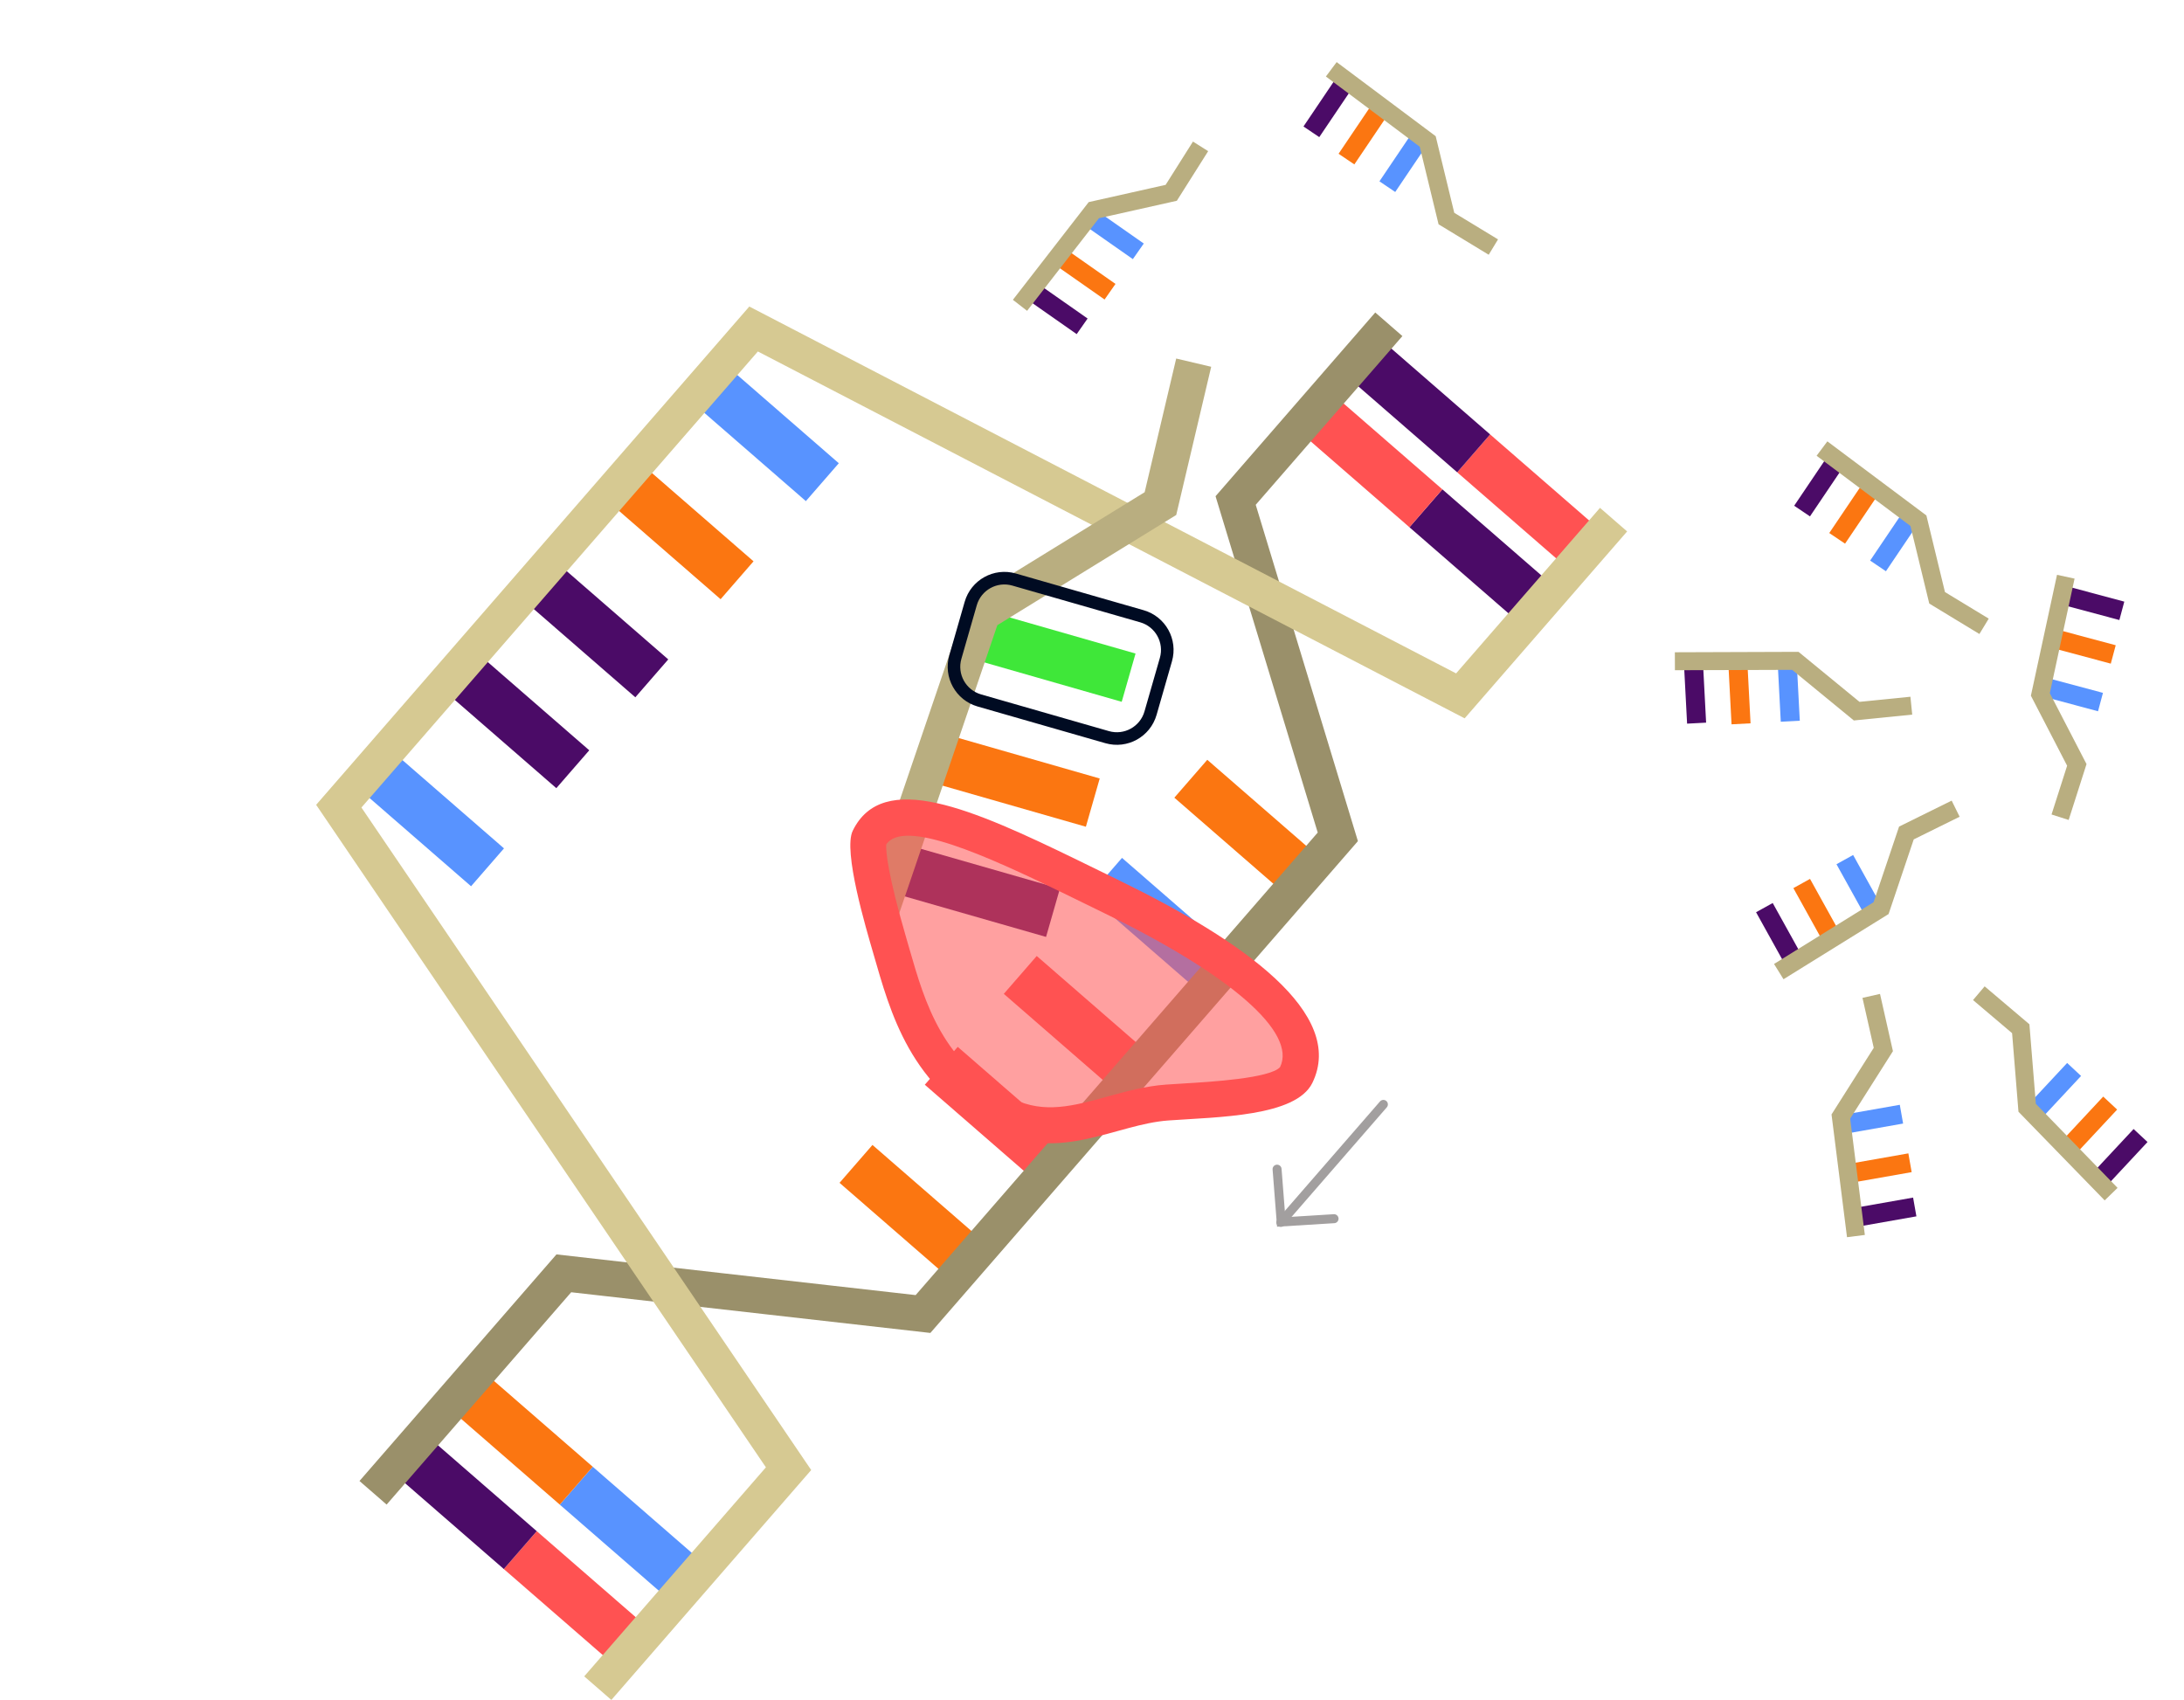
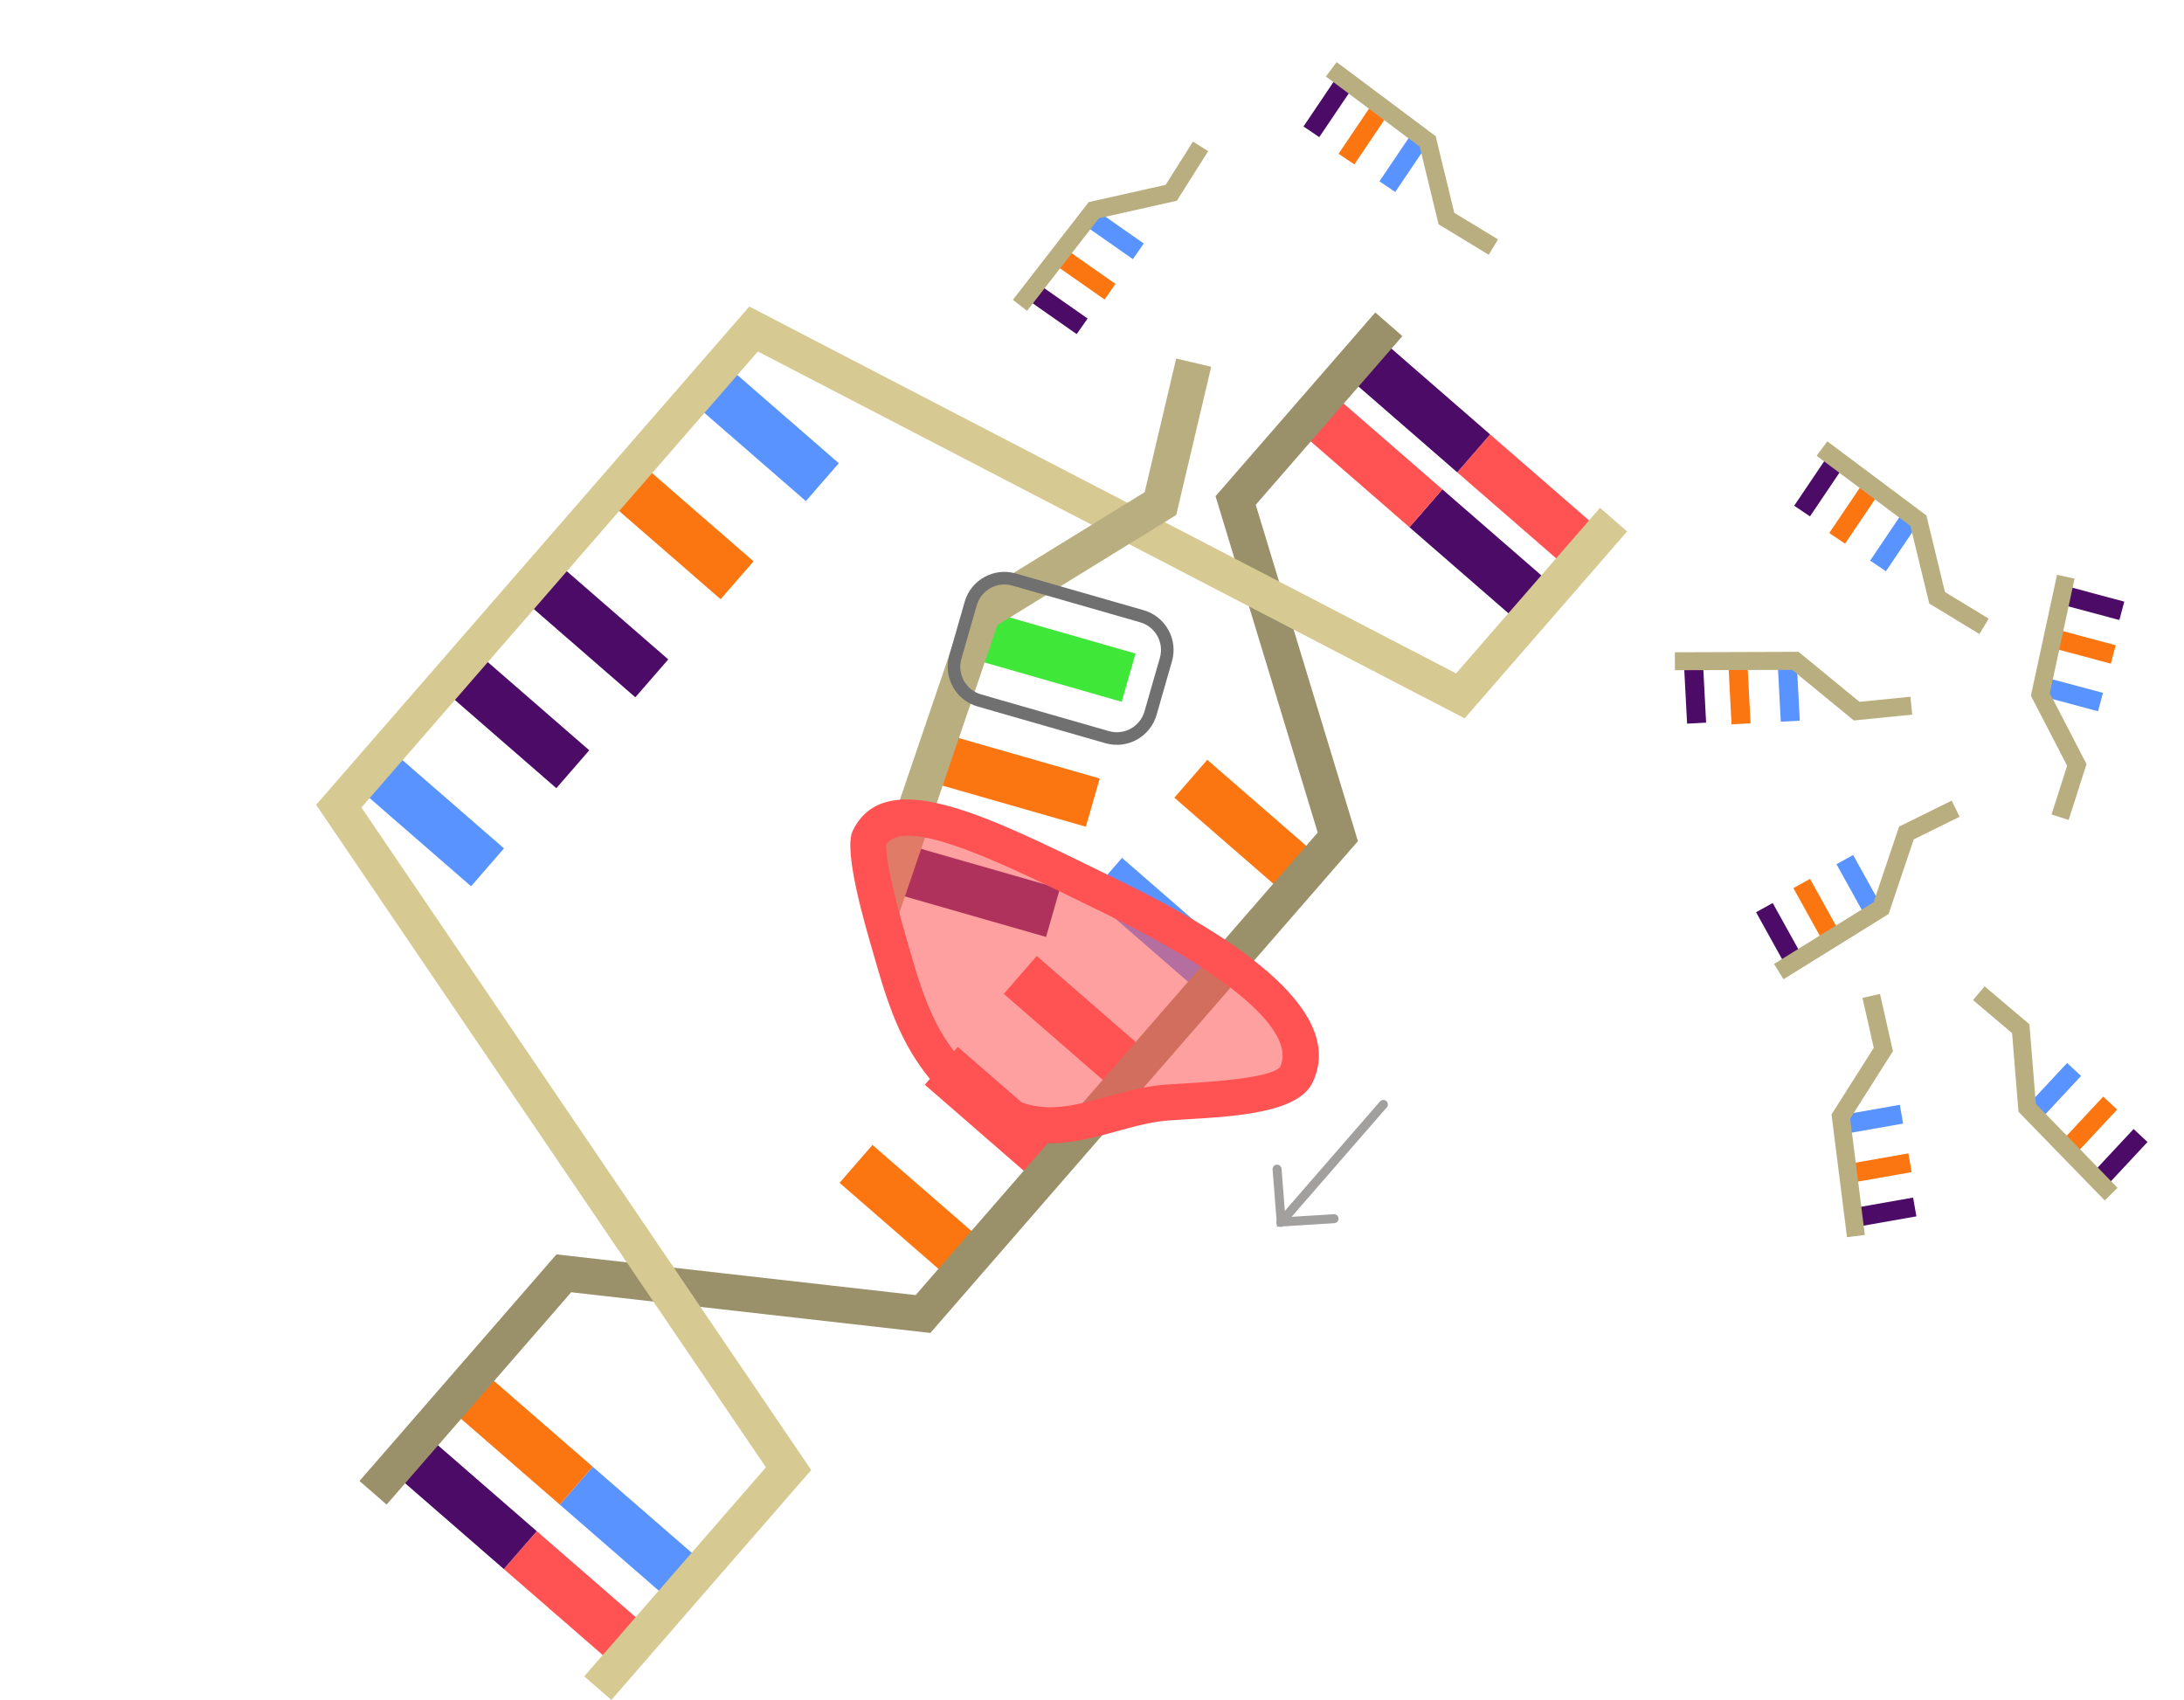
<svg xmlns="http://www.w3.org/2000/svg" width="1215.059" height="945.766" viewBox="0 0 1215.059 945.766">
  <defs>
    <style>
      .cls-1, .cls-14 {
        fill: #ff5252;
      }

      .cls-2 {
        fill: #5893ff;
      }

      .cls-3 {
        fill: #4b0b67;
      }

      .cls-4 {
        fill: #fb7611;
      }

      .cls-10, .cls-11, .cls-12, .cls-15, .cls-5, .cls-6, .cls-8 {
        fill: none;
      }

      .cls-5 {
        stroke: #9a906a;
      }

      .cls-5, .cls-6, .cls-8 {
        stroke-width: 20px;
      }

      .cls-6 {
        stroke: #d6c992;
      }

      .cls-7 {
        fill: #3fe739;
      }

      .cls-12, .cls-8 {
        stroke: #b9ae80;
      }

      .cls-9 {
        fill: rgba(255,82,82,0.55);
      }

      .cls-10 {
        stroke: #a29f9f;
        stroke-width: 5px;
      }

      .cls-10, .cls-11 {
        stroke-linecap: round;
      }

      .cls-11 {
-         stroke: #000b22;
+         stroke: #707070;
        stroke-linejoin: round;
        stroke-width: 7px;
      }

      .cls-12 {
        stroke-width: 10px;
      }

      .cls-13, .cls-14 {
        stroke: none;
      }
    </style>
  </defs>
  <g id="h6-mutatiesbijduplicatie-svg" transform="translate(-287.895 -8.235)">
    <g id="h5-replicatieRNA-svg" transform="translate(-236 60)">
      <g id="dna" transform="translate(3961.743 -4832.466) rotate(41)">
        <rect id="Rectangle_14" data-name="Rectangle 14" class="cls-1" width="83.084" height="27.927" transform="translate(1326.084 6310.472)" />
        <path id="Path_16" data-name="Path 16" class="cls-2" d="M0,0H83.084V27.927H0Z" transform="translate(1326.084 6262.996)" />
        <rect id="Rectangle_15" data-name="Rectangle 15" class="cls-3" width="83.084" height="27.927" transform="translate(1243 6310.472)" />
        <rect id="Rectangle_17" data-name="Rectangle 17" class="cls-4" width="83.084" height="27.927" transform="translate(1243 6262.996)" />
        <rect id="Rectangle_18" data-name="Rectangle 18" class="cls-4" width="83.084" height="27.927" transform="translate(1326.084 6025.774)" />
        <rect id="Rectangle_21" data-name="Rectangle 21" class="cls-3" width="83.084" height="27.927" transform="translate(1326.084 5542.486)" />
        <rect id="Rectangle_25" data-name="Rectangle 25" class="cls-1" width="83.084" height="27.927" transform="translate(1326.084 5501.991)" />
        <path id="Path_17" data-name="Path 17" class="cls-1" d="M0,0H83.084V27.927H0Z" transform="translate(1326.084 5953.464)" />
        <path id="Path_20" data-name="Path 20" class="cls-1" d="M0,0H83.084V27.927H0Z" transform="translate(1326.084 5886.471)" />
        <path id="Path_18" data-name="Path 18" class="cls-2" d="M0,0H83.084V27.927H0Z" transform="translate(1326.084 5814.16)" />
        <path id="Path_19" data-name="Path 19" class="cls-4" d="M0,0H83.084V27.927H0Z" transform="translate(1326.084 5741.85)" />
        <rect id="Rectangle_19" data-name="Rectangle 19" class="cls-2" width="83.084" height="27.927" transform="translate(980.035 6035.739)" />
        <rect id="Rectangle_22" data-name="Rectangle 22" class="cls-1" width="83.084" height="27.927" transform="translate(1243 5542.486)" />
        <rect id="Rectangle_26" data-name="Rectangle 26" class="cls-3" width="83.084" height="27.927" transform="translate(1243 5501.991)" />
        <rect id="Rectangle_20" data-name="Rectangle 20" class="cls-3" width="83.084" height="27.927" transform="translate(980.035 5963.429)" />
        <rect id="Rectangle_27" data-name="Rectangle 27" class="cls-3" width="83.084" height="27.927" transform="translate(980.035 5896.436)" />
        <rect id="Rectangle_23" data-name="Rectangle 23" class="cls-4" width="83.084" height="27.927" transform="translate(980.035 5824.125)" />
        <rect id="Rectangle_24" data-name="Rectangle 24" class="cls-2" width="83.084" height="27.927" transform="translate(980.035 5751.815)" />
        <path id="Path_14" data-name="Path 14" class="cls-5" d="M0-122.783V7.127L165.668,111.056V462.815L0,576.832V738.609" transform="translate(1243.349 5615.5)" />
        <path id="Path_15" data-name="Path 15" class="cls-6" d="M430.668-122.783V7.127L0,111.056V462.815L430.668,576.832V738.609" transform="translate(978.349 5615.5)" />
      </g>
      <g id="Group_15" data-name="Group 15" transform="translate(1019.284 486.322) rotate(-101)">
        <rect id="Rectangle_110" data-name="Rectangle 110" class="cls-3" width="83.084" height="27.927" transform="matrix(0.454, -0.891, 0.891, 0.454, 0, 88.199)" />
        <rect id="Rectangle_109" data-name="Rectangle 109" class="cls-4" width="83.084" height="27.927" transform="matrix(0.454, -0.891, 0.891, 0.454, 55.945, 121.645)" />
        <rect id="Rectangle_108" data-name="Rectangle 108" class="cls-7" width="83.084" height="27.927" transform="matrix(0.454, -0.891, 0.891, 0.454, 120.374, 154.473)" />
        <path id="Path_162" data-name="Path 162" class="cls-8" d="M-23.922,293.707,0,216.78l103.058-53.96L171.531,0h0" transform="translate(9.348 170.252) rotate(-83)" />
      </g>
      <g id="Path_161" data-name="Path 161" class="cls-9" transform="matrix(-0.899, -0.438, 0.438, -0.899, 1209.838, 641.395)">
        <path class="cls-13" d="M 171.369 145.11 C 171.367 145.11 171.366 145.11 171.364 145.11 L 158.762 145.093 L 145.674 145.075 C 83.78 145.075 10 137.411 10 100.901 C 10 88.295 40.512 71.107 58.742 60.838 C 61.906 59.056 64.951 57.341 67.791 55.697 C 76.784 50.494 84.777 43.449 92.508 36.637 C 108.052 22.939 122.734 10 145.674 10 C 193.772 10 219.136 38.111 241.513 62.913 L 243.714 65.351 L 245.027 66.8 C 276.953 102.012 281.04 112.313 281.315 115.107 C 281.311 123.823 278.025 133.653 253.652 139.571 C 232.585 144.686 202.709 145.11 171.369 145.11 Z" />
        <path class="cls-14" d="M 171.372 135.11 C 218.556 135.11 268.819 133.629 271.221 116.303 C 269.636 112.481 263.204 101.736 237.618 73.516 L 236.298 72.059 L 234.088 69.612 C 213.107 46.357 189.326 20 145.674 20 C 126.511 20 113.817 31.187 99.119 44.14 C 91.023 51.274 82.651 58.652 72.799 64.353 C 69.928 66.014 66.849 67.749 63.65 69.551 C 51.257 76.532 22.234 92.881 20 100.901 C 20 122.3 66.981 135.075 145.674 135.075 L 158.777 135.093 L 171.372 135.11 M 171.364 155.11 C 162.964 155.11 154.366 155.075 145.674 155.075 C 68.907 155.075 1.757812424330041e-05 143.723 1.757812424330041e-05 100.901 C 1.757812424330041e-05 80.003 38.803 60.917 62.783 47.042 C 88.184 32.344 106.37 3.574625588953495e-05 145.674 3.574625588953495e-05 C 199.949 3.574625588953495e-05 228.392 33.505 251.13 58.642 C 260.765 69.293 291.311 102.44 291.311 114.987 C 291.311 152.961 237.161 155.11 171.364 155.11 Z" />
      </g>
      <g id="Group_16" data-name="Group 16" transform="translate(-56 22)">
        <line id="Line_52" data-name="Line 52" class="cls-10" x2="87" transform="translate(1292.461 606.33) rotate(-49)" />
        <path id="Path_163" data-name="Path 163" class="cls-10" d="M0,0-20.667,21,0,42" transform="translate(1290.39 576.704) rotate(-49)" />
      </g>
    </g>
    <g id="Rectangle_113" data-name="Rectangle 113" class="cls-11" transform="matrix(0.961, 0.276, -0.276, 0.961, 830.936, 320.953)">
      <rect class="cls-13" width="120" height="77" rx="23" />
      <rect class="cls-15" x="3.5" y="3.5" width="113" height="70" rx="19.5" />
    </g>
    <g id="Group_15-2" data-name="Group 15" transform="translate(853.767 189.467) rotate(-82)">
      <rect id="Rectangle_110-2" data-name="Rectangle 110" class="cls-3" width="31.519" height="10.595" transform="matrix(0.454, -0.891, 0.891, 0.454, 0, 33.46)" />
      <rect id="Rectangle_109-2" data-name="Rectangle 109" class="cls-4" width="31.519" height="10.595" transform="matrix(0.454, -0.891, 0.891, 0.454, 21.224, 46.148)" />
      <rect id="Rectangle_108-2" data-name="Rectangle 108" class="cls-2" width="31.519" height="10.595" transform="matrix(0.454, -0.891, 0.891, 0.454, 45.666, 58.602)" />
      <path id="Path_162-2" data-name="Path 162" class="cls-12" d="M0,111.422,9.075,82.239l39.1-20.471L74.148,0h0" transform="translate(2.44 73.595) rotate(-83)" />
    </g>
    <g id="Group_18" data-name="Group 18" transform="translate(1017.157 45.392) rotate(7)">
      <rect id="Rectangle_110-3" data-name="Rectangle 110" class="cls-3" width="31.519" height="10.595" transform="matrix(0.454, -0.891, 0.891, 0.454, 0, 33.46)" />
      <rect id="Rectangle_109-3" data-name="Rectangle 109" class="cls-4" width="31.519" height="10.595" transform="matrix(0.454, -0.891, 0.891, 0.454, 21.224, 46.148)" />
      <rect id="Rectangle_108-3" data-name="Rectangle 108" class="cls-2" width="31.519" height="10.595" transform="matrix(0.454, -0.891, 0.891, 0.454, 45.666, 58.602)" />
      <path id="Path_162-3" data-name="Path 162" class="cls-12" d="M0,111.422,9.075,82.239l39.1-20.471L74.148,0h0" transform="translate(2.44 73.595) rotate(-83)" />
    </g>
    <g id="Group_19" data-name="Group 19" transform="translate(1290.157 256.392) rotate(7)">
      <rect id="Rectangle_110-4" data-name="Rectangle 110" class="cls-3" width="31.519" height="10.595" transform="matrix(0.454, -0.891, 0.891, 0.454, 0, 33.46)" />
      <rect id="Rectangle_109-4" data-name="Rectangle 109" class="cls-4" width="31.519" height="10.595" transform="matrix(0.454, -0.891, 0.891, 0.454, 21.224, 46.148)" />
      <rect id="Rectangle_108-4" data-name="Rectangle 108" class="cls-2" width="31.519" height="10.595" transform="matrix(0.454, -0.891, 0.891, 0.454, 45.666, 58.602)" />
      <path id="Path_162-4" data-name="Path 162" class="cls-12" d="M0,111.422,9.075,82.239l39.1-20.471L74.148,0h0" transform="translate(2.44 73.595) rotate(-83)" />
    </g>
    <g id="Group_23" data-name="Group 23" transform="matrix(-0.602, -0.799, 0.799, -0.602, 1327.344, 705.097)">
      <rect id="Rectangle_110-5" data-name="Rectangle 110" class="cls-3" width="31.519" height="10.595" transform="matrix(0.454, -0.891, 0.891, 0.454, 0, 33.46)" />
      <rect id="Rectangle_109-5" data-name="Rectangle 109" class="cls-4" width="31.519" height="10.595" transform="matrix(0.454, -0.891, 0.891, 0.454, 21.224, 46.148)" />
      <rect id="Rectangle_108-5" data-name="Rectangle 108" class="cls-2" width="31.519" height="10.595" transform="matrix(0.454, -0.891, 0.891, 0.454, 45.666, 58.602)" />
      <path id="Path_162-5" data-name="Path 162" class="cls-12" d="M0,111.422,9.075,82.239l39.1-20.471L74.148,0h0" transform="translate(2.44 73.595) rotate(-83)" />
    </g>
    <g id="Group_20" data-name="Group 20" transform="translate(1209.774 381.862) rotate(-30)">
      <rect id="Rectangle_110-6" data-name="Rectangle 110" class="cls-3" width="31.519" height="10.595" transform="matrix(0.454, -0.891, 0.891, 0.454, 0, 33.46)" />
      <rect id="Rectangle_109-6" data-name="Rectangle 109" class="cls-4" width="31.519" height="10.595" transform="matrix(0.454, -0.891, 0.891, 0.454, 21.224, 46.148)" />
      <rect id="Rectangle_108-6" data-name="Rectangle 108" class="cls-2" width="31.519" height="10.595" transform="matrix(0.454, -0.891, 0.891, 0.454, 45.666, 58.602)" />
      <path id="Path_162-6" data-name="Path 162" class="cls-12" d="M0,111.422,9.075,82.239l39.1-20.471L74.148,0h0" transform="translate(2.44 73.595) rotate(-83)" />
    </g>
    <g id="Group_24" data-name="Group 24" transform="translate(1473.438 675.762) rotate(-164)">
      <rect id="Rectangle_110-7" data-name="Rectangle 110" class="cls-3" width="31.519" height="10.595" transform="matrix(0.454, -0.891, 0.891, 0.454, 0, 33.46)" />
      <rect id="Rectangle_109-7" data-name="Rectangle 109" class="cls-4" width="31.519" height="10.595" transform="matrix(0.454, -0.891, 0.891, 0.454, 21.224, 46.148)" />
      <rect id="Rectangle_108-7" data-name="Rectangle 108" class="cls-2" width="31.519" height="10.595" transform="matrix(0.454, -0.891, 0.891, 0.454, 45.666, 58.602)" />
      <path id="Path_162-7" data-name="Path 162" class="cls-12" d="M0,111.423,9.075,82.239l39.1-20.471L74.148,0h0" transform="translate(2.44 73.595) rotate(-83)" />
    </g>
    <g id="Group_21" data-name="Group 21" transform="translate(1509.656 378.9) rotate(132)">
      <rect id="Rectangle_110-8" data-name="Rectangle 110" class="cls-3" width="31.519" height="10.595" transform="matrix(0.454, 0.891, -0.891, 0.454, 9.44, 48.905)" />
      <rect id="Rectangle_109-8" data-name="Rectangle 109" class="cls-4" width="31.519" height="10.595" transform="matrix(0.454, 0.891, -0.891, 0.454, 30.664, 36.217)" />
      <rect id="Rectangle_108-8" data-name="Rectangle 108" class="cls-2" width="31.519" height="10.595" transform="matrix(0.454, 0.891, -0.891, 0.454, 55.106, 23.763)" />
      <path id="Path_162-8" data-name="Path 162" class="cls-12" d="M0,0,9.075,29.183l39.1,20.471,25.976,61.769h0" transform="translate(113.032 0) rotate(83)" />
    </g>
    <g id="Group_22" data-name="Group 22" transform="matrix(0.999, -0.035, 0.035, 0.999, 1262.992, 462.102)">
      <rect id="Rectangle_110-9" data-name="Rectangle 110" class="cls-3" width="31.519" height="10.595" transform="matrix(0.454, 0.891, -0.891, 0.454, 9.44, 48.905)" />
      <rect id="Rectangle_109-9" data-name="Rectangle 109" class="cls-4" width="31.519" height="10.595" transform="matrix(0.454, 0.891, -0.891, 0.454, 30.664, 36.217)" />
      <rect id="Rectangle_108-9" data-name="Rectangle 108" class="cls-2" width="31.519" height="10.595" transform="matrix(0.454, 0.891, -0.891, 0.454, 55.106, 23.763)" />
      <path id="Path_162-9" data-name="Path 162" class="cls-12" d="M0,0,9.075,29.183l39.1,20.471,25.976,61.769h0" transform="translate(113.032 0) rotate(83)" />
    </g>
  </g>
</svg>
